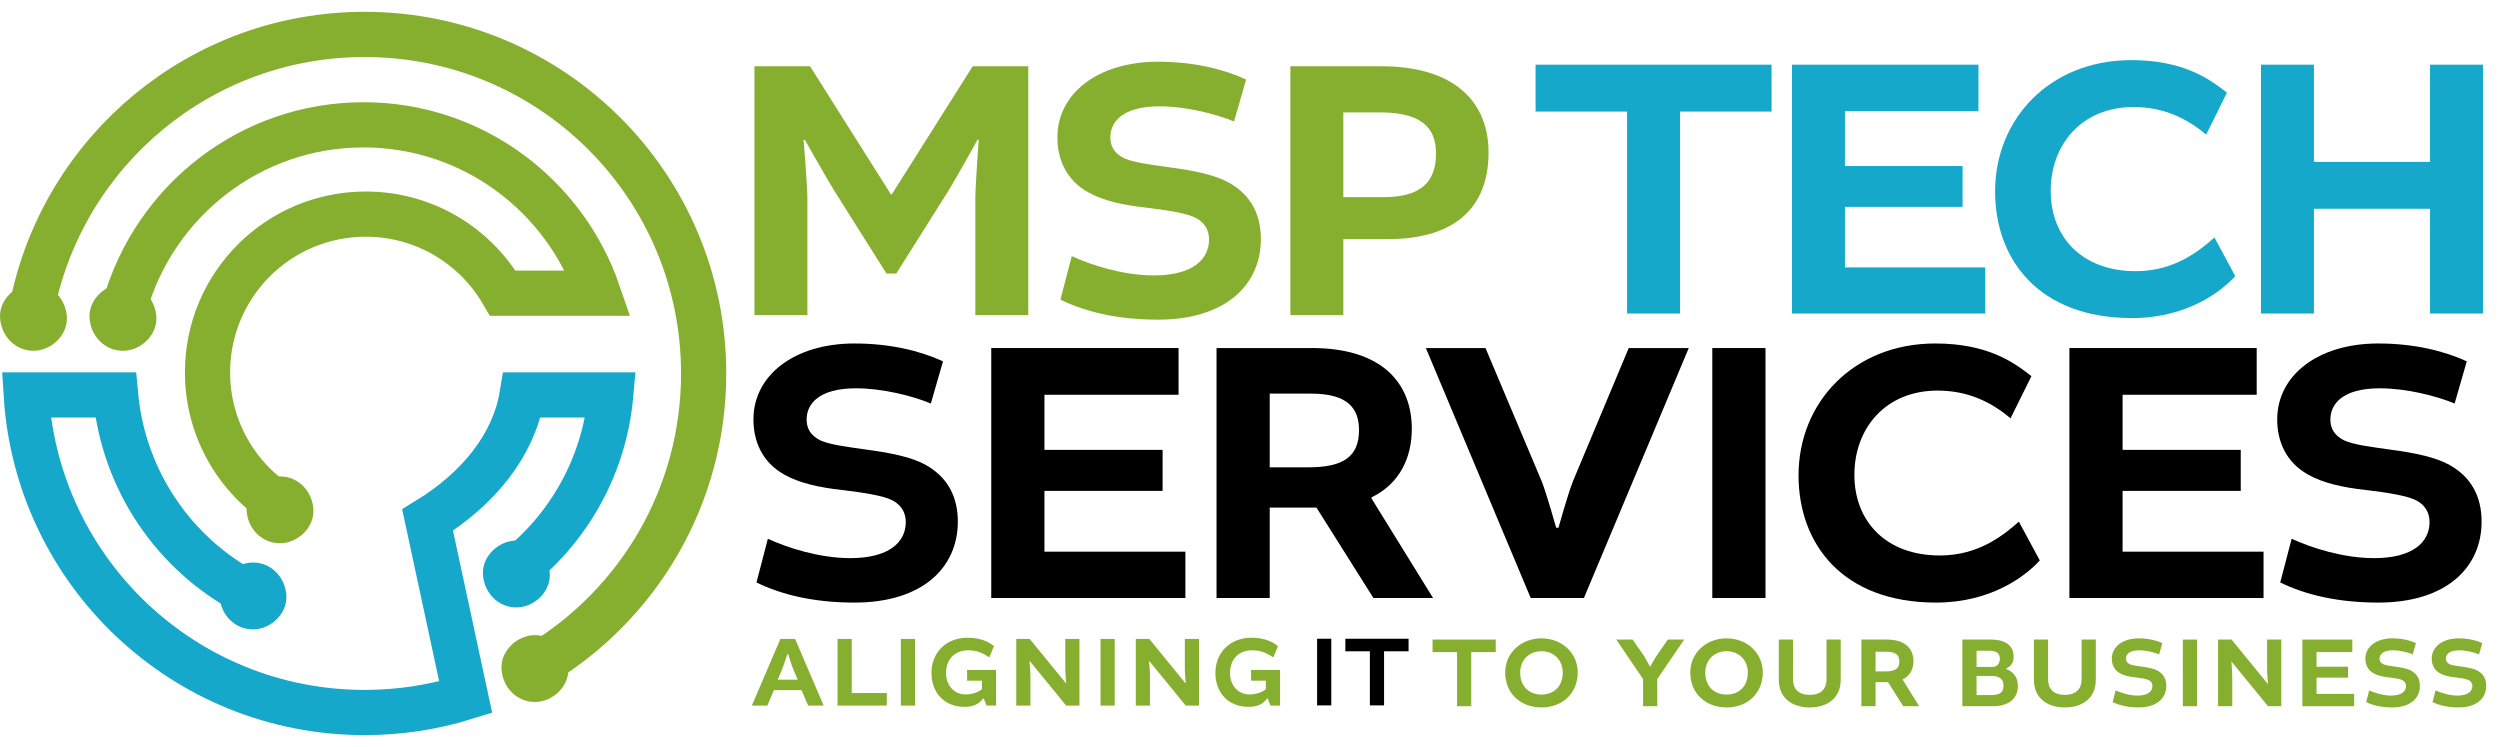
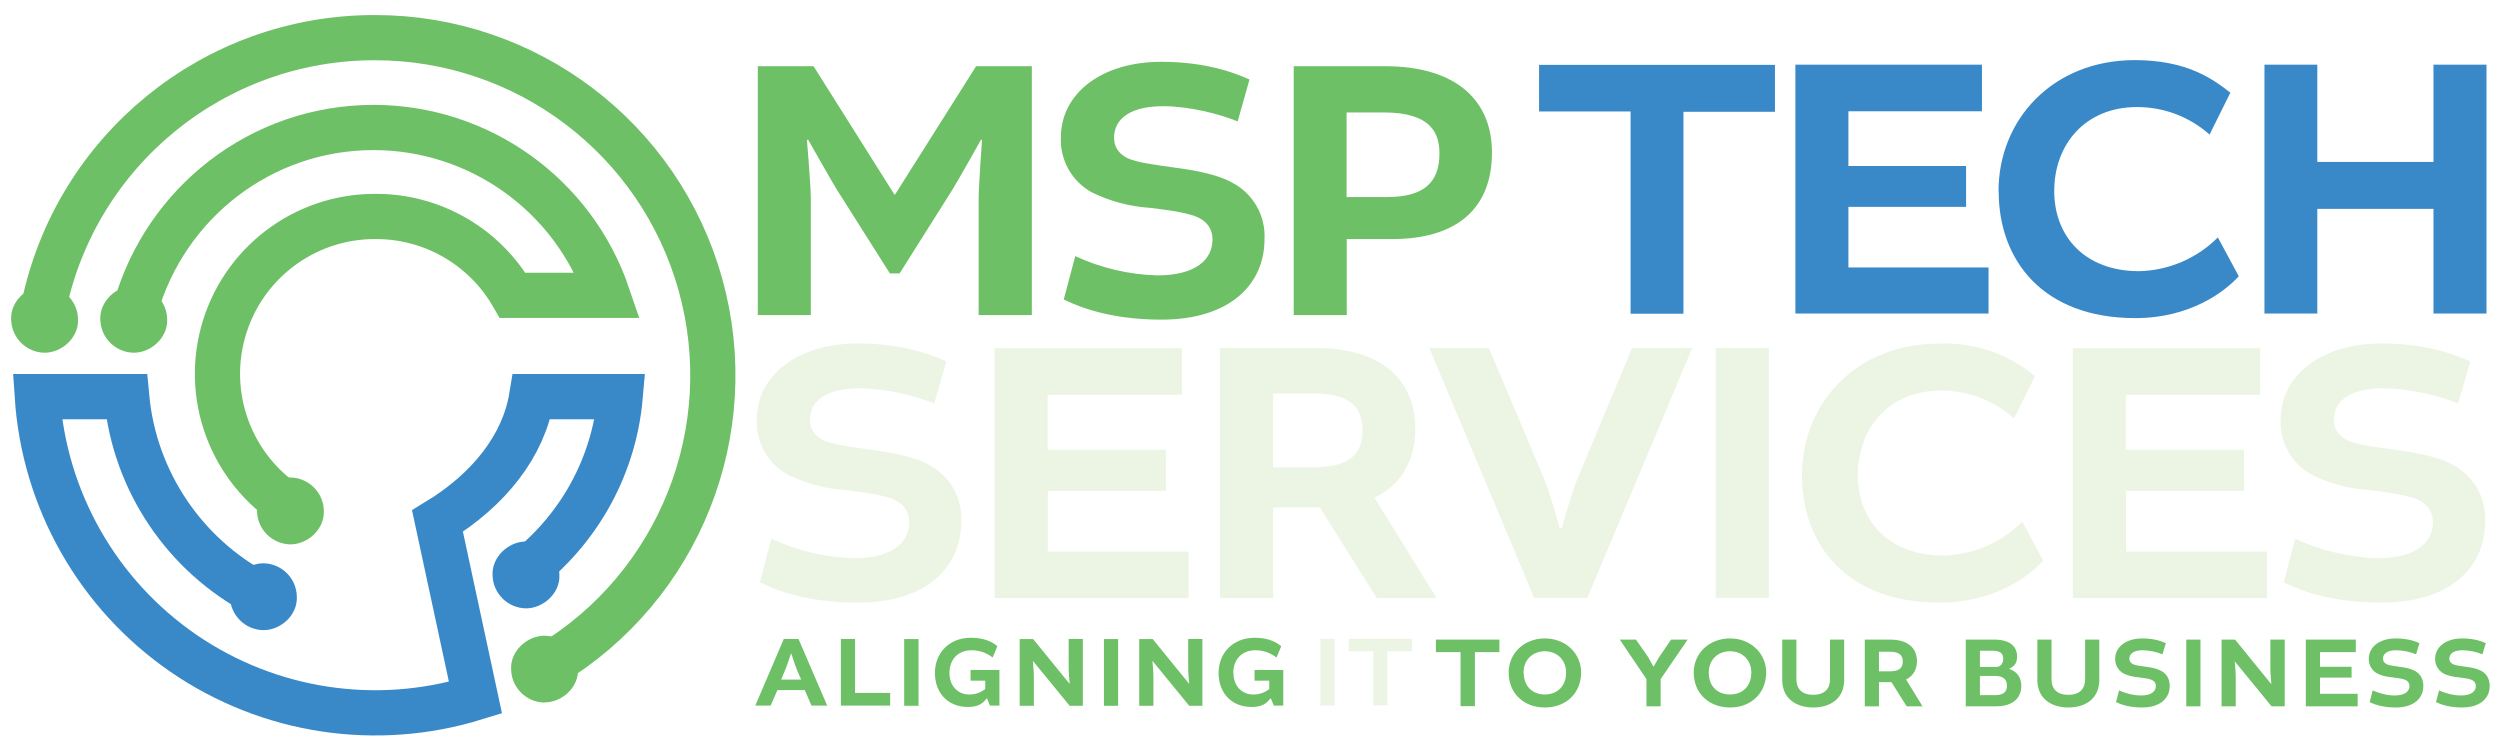
- <svg xmlns="http://www.w3.org/2000/svg" xmlns:xlink="http://www.w3.org/1999/xlink" version="1.1" x="0px" y="0px" viewBox="0 0 1480.648 442.379" style="enable-background:new 0 0 1480.648 442.379;" xml:space="preserve">
-   <style type="text/css">
- 	.st0{fill:#86AF2F;}
- 	.st1{fill:#15A8CA;}
- 	.st2{clip-path:url(#SVGID_2_);}
- 	.st3{clip-path:url(#SVGID_4_);fill:none;stroke:#15A8CA;stroke-width:26.774;stroke-miterlimit:10;}
- 	.st4{clip-path:url(#SVGID_4_);fill:#15A8CA;}
- 	.st5{clip-path:url(#SVGID_6_);fill:none;stroke:#86AF2F;stroke-width:26.774;stroke-miterlimit:10;}
- 	.st6{clip-path:url(#SVGID_6_);fill:#86AF2F;}
- 	.st7{clip-path:url(#SVGID_8_);fill:none;stroke:#86AF2F;stroke-width:26.774;stroke-miterlimit:10;}
- 	.st8{clip-path:url(#SVGID_8_);fill:#86AF2F;}
- </style>
+ <svg xmlns="http://www.w3.org/2000/svg" viewBox="0 0 1480.6 442.4">
+   <style>.st2{fill:#6dc065}.st3{fill:#ecf5e4}.st4{fill:#3989c9}.st6{fill:none;stroke:#6dc065;stroke-width:26.774;stroke-miterlimit:10}</style>
  <g id="Bottom_Row">
+     <path class="st2" d="M865 386.2h-14.6v-7.4H888v7.4h-14.5v32H865v-32zM936.4 398.3c0 11.9-8.6 20.7-21.5 20.7-12.3 0-21.4-8.2-21.4-20.7 0-11.5 9.2-20.2 21.4-20.2s21.5 8.7 21.5 20.2zm-34 0c0 8.4 5.4 13 12.5 13s12.6-4.6 12.6-13c0-7.5-5.4-12.6-12.6-12.6-7.1 0-12.6 5-12.6 12.6zM983.5 418.3h-8.4v-16.1l-15.8-23.4h9.6L976 389l3.2 5.7h.2l3.3-5.7 7-10.2h9.8l-16 23.4v16zM1046 398.3c0 11.9-8.6 20.7-21.4 20.7-12.3 0-21.5-8.2-21.5-20.7 0-11.5 9.2-20.2 21.5-20.2 12.1 0 21.4 8.7 21.4 20.2zm-34 0c0 8.4 5.4 13 12.6 13 7.1 0 12.6-4.6 12.6-13 0-7.5-5.4-12.6-12.6-12.6-7.2 0-12.6 5-12.6 12.6zM1092.2 378.8v23.8c0 11.2-8.3 16.4-18.3 16.4-10.1 0-18.4-5.2-18.4-16.4v-23.8h8.4v23.5c0 5.7 3.3 9.2 10 9.2 6.6 0 9.9-3.5 9.9-9.2v-23.5h8.4zM1104.4 378.8h15c11 0 15.9 5.4 15.9 12.8 0 4.4-1.9 8.6-6.4 10.8v.1l9.7 15.8h-9.4l-9-14.3h-7.4v14.3h-8.4v-39.5zm14.5 18.8c5.6 0 8-1.7 8-5.9 0-3.3-1.7-5.7-7.5-5.7h-6.6v11.6h6zM1190.1 396.2c4.4 1.5 7 5 7 10.1 0 6.7-4.6 12-14.9 12h-18v-39.5h16.8c10 0 13.6 4.5 13.6 10.1 0 2.6-.7 5.3-4.5 7.1v.2zm-7.7-1.2c2.2 0 4-2 4-4.8 0-3.1-1.6-4.8-6.5-4.8h-7.3v9.6h9.8zm-9.8 5.3v11.4h8.7c5 0 7.3-1.7 7.3-5.6 0-3.5-1.9-5.8-7.1-5.8h-8.9zM1243.3 378.8v23.8c0 11.2-8.3 16.4-18.3 16.4-10.1 0-18.4-5.2-18.4-16.4v-23.8h8.4v23.5c0 5.7 3.2 9.2 10 9.2 6.6 0 9.9-3.5 9.9-9.2v-23.5h8.4zM1253.2 415.8l1.8-6.9c3.1 1.4 8.2 3 13 3 6.2 0 8.8-2.5 8.8-5.6 0-1.5-.7-2.7-2.1-3.5-1.4-.7-4.3-1.2-7.8-1.6-3.9-.4-7-1.1-9.3-2.4a9.5 9.5 0 0 1-4.9-8.7c0-7 6.5-12 16-12 5.6 0 10.3 1.1 14 2.8l-2 6.6a33.8 33.8 0 0 0-11.8-2.4c-5.9 0-7.8 2.6-7.8 5 0 1.2.5 2.4 2.2 3.3 1.6.7 4.2 1 7.6 1.5 3.6.4 7 1.2 9 2.4 3.5 1.9 5.1 5 5.1 9 0 7.1-5.5 12.7-16.3 12.7-6.3 0-11.5-1.2-15.5-3.2zM1303.2 378.8v39.5h-8.4v-39.5h8.4zM1344.7 378.8h8.4v39.5h-7.8l-21.6-26.4h-.2s.6 6 .6 9v17.4h-8.4v-39.5h8L1345 405h.2s-.6-6.2-.6-8.4v-18zM1374 401.3v9.6h22.3v7.4h-30.7v-39.5h29.6v7.4H1374v8.7h18.7v6.4H1374zM1403.4 415.8l1.8-6.9c3.1 1.4 8.2 3 13 3 6.1 0 8.8-2.5 8.8-5.6 0-1.5-.7-2.7-2.1-3.5-1.4-.7-4.3-1.2-7.8-1.6-4-.4-7-1.1-9.3-2.4a9.5 9.5 0 0 1-4.9-8.7c0-7 6.4-12 16-12 5.6 0 10.3 1.1 14 2.8l-2 6.6a33.8 33.8 0 0 0-11.8-2.4c-6 0-7.8 2.6-7.8 5 0 1.2.5 2.4 2.2 3.3 1.6.7 4.2 1 7.5 1.5 3.7.4 7 1.2 9.2 2.4 3.4 1.9 5 5 5 9 0 7.1-5.5 12.7-16.3 12.7-6.3 0-11.5-1.2-15.5-3.2zM1442.7 415.8l1.8-6.9c3.1 1.4 8.2 3 13 3 6.1 0 8.8-2.5 8.8-5.6 0-1.5-.7-2.7-2.1-3.5-1.4-.7-4.3-1.2-7.8-1.6-4-.4-7-1.1-9.3-2.4a9.5 9.5 0 0 1-4.9-8.7c0-7 6.4-12 16-12 5.6 0 10.3 1.1 14 2.8l-2 6.6a33.8 33.8 0 0 0-11.8-2.4c-6 0-7.8 2.6-7.8 5 0 1.2.5 2.4 2.2 3.3 1.6.7 4.2 1 7.5 1.5 3.7.4 7 1.2 9.2 2.4 3.4 1.9 5 5 5 9 0 7.1-5.5 12.7-16.3 12.7-6.3 0-11.5-1.2-15.5-3.2z" />
    <g>
-       <path class="st0" d="M862.961,386.227h-14.52v-7.439h37.438v7.439h-14.52v32.039h-8.399V386.227z" />
-       <path class="st0" d="M934.419,398.287c0,11.88-8.64,20.699-21.479,20.699c-12.299,0-21.479-8.22-21.479-20.699    c0-11.459,9.24-20.219,21.479-20.219C925.12,378.068,934.419,386.828,934.419,398.287z M900.341,398.347    c0,8.34,5.46,13.02,12.6,13.02s12.6-4.68,12.6-13.02c0-7.56-5.4-12.66-12.6-12.66    C905.801,385.687,900.341,390.788,900.341,398.347z" />
-       <path class="st0" d="M981.519,418.266h-8.399v-16.079l-15.839-23.399h9.659l7.08,10.2c0.54,0.899,3.18,5.76,3.18,5.76h0.18    c0,0,2.76-4.86,3.36-5.76l7.02-10.2h9.72l-15.96,23.399V418.266z" />
-       <path class="st0" d="M1044.038,398.287c0,11.88-8.64,20.699-21.479,20.699c-12.299,0-21.479-8.22-21.479-20.699    c0-11.459,9.24-20.219,21.479-20.219C1034.738,378.068,1044.038,386.828,1044.038,398.287z M1009.959,398.347    c0,8.34,5.46,13.02,12.599,13.02c7.14,0,12.6-4.68,12.6-13.02c0-7.56-5.399-12.66-12.6-12.66    C1015.419,385.687,1009.959,390.788,1009.959,398.347z" />
-       <path class="st0" d="M1090.177,378.788v23.819c0,11.159-8.279,16.379-18.299,16.379c-10.08,0-18.359-5.22-18.359-16.379v-23.819    h8.399v23.52c0,5.699,3.24,9.239,9.96,9.239c6.6,0,9.899-3.54,9.899-9.239v-23.52H1090.177z" />
-       <path class="st0" d="M1102.419,378.788h15.059c10.92,0,15.779,5.399,15.779,12.779c0,4.44-1.859,8.64-6.359,10.8v0.18l9.72,15.72    h-9.42l-8.999-14.279h-7.38v14.279h-8.399V378.788z M1116.878,397.626c5.64,0,8.04-1.739,8.04-5.879c0-3.36-1.681-5.76-7.56-5.76    h-6.54v11.639H1116.878z" />
-       <path class="st0" d="M1188.096,396.187c4.439,1.56,7.02,5.04,7.02,10.14c0,6.72-4.619,11.939-14.879,11.939h-17.999v-39.479    h16.799c9.899,0,13.56,4.5,13.56,10.14c0,2.58-0.66,5.28-4.5,7.08V396.187z M1180.357,394.987c2.22,0,4.079-1.979,4.079-4.8    c0-3.119-1.68-4.8-6.539-4.8h-7.26v9.6H1180.357z M1170.637,400.327v11.34h8.64c5.1,0,7.319-1.62,7.319-5.52    c0-3.54-1.859-5.82-7.14-5.82H1170.637z" />
-       <path class="st0" d="M1241.256,378.788v23.819c0,11.159-8.279,16.379-18.299,16.379c-10.08,0-18.359-5.22-18.359-16.379v-23.819    h8.399v23.52c0,5.699,3.24,9.239,9.96,9.239c6.6,0,9.899-3.54,9.899-9.239v-23.52H1241.256z" />
-       <path class="st0" d="M1251.217,415.806l1.8-6.899c3.12,1.439,8.16,3.06,13.02,3.06c6.12,0,8.76-2.52,8.76-5.699    c0-1.5-0.72-2.7-2.1-3.42c-1.381-0.721-4.32-1.2-7.8-1.62c-3.9-0.42-6.96-1.141-9.3-2.46c-3.54-1.98-4.86-5.34-4.86-8.7    c0-6.959,6.42-11.999,15.96-11.999c5.58,0,10.319,1.14,13.979,2.819l-1.92,6.66c-2.88-1.2-7.62-2.399-11.819-2.399    c-5.94,0-7.8,2.52-7.8,4.919c0,1.261,0.479,2.46,2.159,3.3c1.62,0.721,4.2,1.021,7.561,1.5c3.659,0.48,7.02,1.2,9.119,2.4    c3.42,1.92,5.04,4.979,5.04,8.939c0,7.2-5.52,12.779-16.319,12.779C1260.396,418.986,1255.236,417.787,1251.217,415.806z" />
-       <path class="st0" d="M1301.196,378.788v39.479h-8.399v-39.479H1301.196z" />
-       <path class="st0" d="M1342.714,378.788h8.4v39.479h-7.86l-21.599-26.399h-0.12c0,0,0.54,6.061,0.54,9.061v17.339h-8.399v-39.479    h7.979l21.479,26.279h0.12c0,0-0.54-6.12-0.54-8.399V378.788z" />
-       <path class="st0" d="M1371.995,401.347v9.6h22.259v7.319h-30.658v-39.479h29.578v7.38h-21.179v8.699h18.659v6.48H1371.995z" />
-       <path class="st0" d="M1401.395,415.806l1.8-6.899c3.12,1.439,8.16,3.06,13.02,3.06c6.12,0,8.76-2.52,8.76-5.699    c0-1.5-0.72-2.7-2.1-3.42c-1.38-0.721-4.32-1.2-7.8-1.62c-3.9-0.42-6.96-1.141-9.3-2.46c-3.54-1.98-4.86-5.34-4.86-8.7    c0-6.959,6.42-11.999,15.96-11.999c5.579,0,10.319,1.14,13.979,2.819l-1.92,6.66c-2.88-1.2-7.62-2.399-11.819-2.399    c-5.94,0-7.8,2.52-7.8,4.919c0,1.261,0.479,2.46,2.159,3.3c1.62,0.721,4.2,1.021,7.561,1.5c3.659,0.48,7.02,1.2,9.119,2.4    c3.42,1.92,5.04,4.979,5.04,8.939c0,7.2-5.52,12.779-16.319,12.779C1410.575,418.986,1405.415,417.787,1401.395,415.806z" />
-       <path class="st0" d="M1440.695,415.806l1.8-6.899c3.12,1.439,8.16,3.06,13.02,3.06c6.12,0,8.76-2.52,8.76-5.699    c0-1.5-0.72-2.7-2.1-3.42c-1.381-0.721-4.32-1.2-7.8-1.62c-3.9-0.42-6.96-1.141-9.3-2.46c-3.54-1.98-4.86-5.34-4.86-8.7    c0-6.959,6.42-11.999,15.96-11.999c5.58,0,10.319,1.14,13.979,2.819l-1.92,6.66c-2.88-1.2-7.62-2.399-11.819-2.399    c-5.94,0-7.8,2.52-7.8,4.919c0,1.261,0.479,2.46,2.159,3.3c1.62,0.721,4.2,1.021,7.561,1.5c3.659,0.48,7.02,1.2,9.119,2.4    c3.42,1.92,5.04,4.979,5.04,8.939c0,7.2-5.52,12.779-16.319,12.779C1449.875,418.986,1444.715,417.787,1440.695,415.806z" />
+       <path class="st3" d="M790.5 378.3v39.5H782v-39.5h8.4zM813.3 385.7h-14.5v-7.4h37.4v7.4h-14.5v32h-8.4v-32z" />
    </g>
    <g>
-       <path d="M788.462,378.297v39.479h-8.4v-39.479H788.462z" />
-       <path d="M811.322,385.737h-14.52v-7.439h37.438v7.439h-14.52v32.039h-8.399V385.737z" />
-     </g>
-     <g>
-       <path class="st0" d="M470.905,378.42l16.919,39.479h-9.18l-3.959-9.18h-16.319l-3.9,9.18h-9.18l16.919-39.479H470.905z     M460.585,402.54h11.879l-2.46-5.7c-1.08-2.459-3.3-9.6-3.3-9.6h-0.3c0,0-2.34,7.08-3.36,9.6L460.585,402.54z" />
-       <path class="st0" d="M504.445,378.42v32.039h20.759v7.439h-29.159V378.42H504.445z" />
-       <path class="st0" d="M541.945,378.42v39.479h-8.4V378.42H541.945z" />
-       <path class="st0" d="M560.304,398.58c0,7.979,5.4,12.72,11.52,12.72c4.56,0,8.34-1.8,9.72-3.18v-4.98h-8.76v-6.359h17.159v21.119    h-5.64l-1.68-4.2h-0.36c-2.76,3.78-6.36,4.92-11.04,4.92c-12.359,0-19.559-8.76-19.559-20.039c0-11.999,8.52-20.879,21.359-20.879    c8.16,0,12.9,2.7,15.66,4.979l-2.76,6.72c-3.36-2.399-7.2-4.26-12.42-4.26C565.044,385.14,560.304,390.9,560.304,398.58z" />
-       <path class="st0" d="M630.923,378.42h8.399v39.479h-7.859l-21.6-26.399h-0.12c0,0,0.54,6.061,0.54,9.061v17.339h-8.4V378.42h7.979    l21.479,26.279h0.12c0,0-0.54-6.12-0.54-8.399V378.42z" />
-       <path class="st0" d="M660.204,378.42v39.479h-8.4V378.42H660.204z" />
-       <path class="st0" d="M701.722,378.42h8.399v39.479h-7.86L680.663,391.5h-0.12c0,0,0.54,6.061,0.54,9.061v17.339h-8.4V378.42h7.98    l21.479,26.279h0.12c0,0-0.54-6.12-0.54-8.399V378.42z" />
-       <path class="st0" d="M728.483,398.58c0,7.979,5.4,12.72,11.52,12.72c4.56,0,8.339-1.8,9.72-3.18v-4.98h-8.76v-6.359h17.159v21.119    h-5.64l-1.68-4.2h-0.36c-2.76,3.78-6.36,4.92-11.04,4.92c-12.359,0-19.559-8.76-19.559-20.039c0-11.999,8.52-20.879,21.359-20.879    c8.16,0,12.899,2.7,15.66,4.979l-2.76,6.72c-3.359-2.399-7.199-4.26-12.419-4.26C733.223,385.14,728.483,390.9,728.483,398.58z" />
+       <path class="st2" d="M472.9 378.4l17 39.5h-9.3l-4-9.2h-16.2l-4 9.2h-9.1l16.9-39.5h8.7zm-10.3 24.1h11.9l-2.5-5.7c-1-2.4-3.3-9.6-3.3-9.6h-.3s-2.3 7.1-3.4 9.6l-2.4 5.7zM506.4 378.4v32h20.8v7.5H498v-39.5h8.4zM544 378.4V418h-8.5v-39.5h8.4zM562.3 398.6c0 8 5.4 12.7 11.5 12.7a15 15 0 0 0 9.7-3.2v-5h-8.7v-6.3h17.1v21.1h-5.6l-1.7-4.2h-.3c-2.8 3.8-6.4 5-11 5-12.4 0-19.6-8.8-19.6-20.1 0-12 8.5-20.9 21.3-20.9 8.2 0 13 2.7 15.7 5l-2.8 6.7a20.5 20.5 0 0 0-12.4-4.3c-8.5 0-13.2 5.8-13.2 13.5zM633 378.4h8.3V418h-7.8l-21.6-26.4h-.2s.6 6 .6 9V418h-8.4v-39.5h8l21.4 26.3h.2s-.6-6.1-.6-8.4v-17.9zM662.2 378.4V418h-8.4v-39.5h8.4zM703.7 378.4h8.4V418h-7.8l-21.6-26.4h-.2s.6 6 .6 9V418h-8.4v-39.5h8l21.4 26.3h.2s-.6-6.1-.6-8.4v-17.9zM730.5 398.6c0 8 5.4 12.7 11.5 12.7a15 15 0 0 0 9.7-3.2v-5H743v-6.3H760v21.1h-5.6l-1.7-4.2h-.4c-2.7 3.8-6.3 5-11 5-12.4 0-19.6-8.8-19.6-20.1 0-12 8.6-20.9 21.4-20.9 8.2 0 12.9 2.7 15.7 5l-2.8 6.7a20.5 20.5 0 0 0-12.4-4.3c-8.5 0-13.2 5.8-13.2 13.5z" />
    </g>
  </g>
  <g id="Middle_Row">
-     <g>
-       <path d="M448.03,344.958l6.75-25.875c11.7,5.399,30.601,11.475,48.826,11.475c22.951,0,32.851-9.45,32.851-21.375    c0-5.625-2.7-10.126-7.875-12.825c-5.175-2.7-16.2-4.501-29.251-6.075c-14.625-1.575-26.101-4.275-34.876-9.226    c-13.275-7.425-18.226-20.025-18.226-32.626c0-26.101,24.076-45.001,59.852-45.001c20.925,0,38.701,4.275,52.426,10.575    l-7.2,24.976c-10.8-4.5-28.576-9-44.326-9c-22.275,0-29.25,9.45-29.25,18.45c0,4.725,1.8,9.225,8.1,12.375    c6.075,2.701,15.75,3.826,28.351,5.625c13.726,1.801,26.326,4.5,34.201,9.001c12.825,7.2,18.9,18.676,18.9,33.525    c0,27.001-20.701,47.927-61.202,47.927C482.457,356.884,463.106,352.384,448.03,344.958z" />
-       <path d="M618.581,290.732v36.001h83.477v27.451H587.08V206.13h110.928v27.676h-79.427v32.625h69.977v24.301H618.581z" />
-       <path d="M720.504,206.13h56.477c40.951,0,59.177,20.25,59.177,47.926c0,16.65-6.975,32.401-23.851,40.501v0.676l36.451,58.951    h-35.326l-33.751-53.552h-27.676v53.552h-31.501V206.13z M774.731,276.782c21.15,0,30.151-6.524,30.151-22.05    c0-12.601-6.3-21.601-28.351-21.601h-24.526v43.651H774.731z" />
-       <path d="M844.48,206.13h35.326l33.301,78.977c2.925,7.426,8.55,27.451,8.55,27.451h1.35c0,0,5.625-20.025,8.55-27.451    l33.076-78.977h35.551l-62.102,148.054h-31.501L844.48,206.13z" />
-       <path d="M1045.629,206.13v148.054h-31.501V206.13H1045.629z" />
-       <path d="M1065.2,281.507c0-42.977,32.401-78.077,81.003-78.077c30.825,0,46.351,11.025,56.926,19.351l-12.375,24.976    c-11.925-10.125-25.876-16.426-43.201-16.426c-30.826,0-49.276,22.276-49.276,49.951c0,27.227,18.45,47.702,50.627,47.702    c22.5,0,37.126-11.476,46.801-20.026l12.375,22.951c-8.1,9-28.575,24.976-61.427,24.976    C1091.076,356.884,1065.2,322.008,1065.2,281.507z" />
-       <path d="M1257.124,290.732v36.001h83.478v27.451h-114.979V206.13h110.928v27.676h-79.427v32.625h69.977v24.301H1257.124z" />
-       <path d="M1350.497,344.958l6.75-25.875c11.7,5.399,30.601,11.475,48.826,11.475c22.95,0,32.851-9.45,32.851-21.375    c0-5.625-2.7-10.126-7.875-12.825c-5.175-2.7-16.2-4.501-29.251-6.075c-14.625-1.575-26.101-4.275-34.876-9.226    c-13.275-7.425-18.226-20.025-18.226-32.626c0-26.101,24.076-45.001,59.852-45.001c20.926,0,38.701,4.275,52.427,10.575    l-7.2,24.976c-10.8-4.5-28.575-9-44.326-9c-22.275,0-29.251,9.45-29.251,18.45c0,4.725,1.801,9.225,8.101,12.375    c6.075,2.701,15.75,3.826,28.351,5.625c13.726,1.801,26.326,4.5,34.201,9.001c12.825,7.2,18.9,18.676,18.9,33.525    c0,27.001-20.7,47.927-61.202,47.927C1384.923,356.884,1365.572,352.384,1350.497,344.958z" />
-     </g>
+     <path class="st3" d="M450 345l6.8-26a124.8 124.8 0 0 0 48.8 11.6c23 0 32.9-9.5 32.9-21.4 0-5.6-2.7-10.1-8-12.8-5-2.7-16.1-4.5-29.2-6.1a91.1 91.1 0 0 1-34.8-9.2 35.6 35.6 0 0 1-18.3-32.7c0-26 24.1-45 59.9-45 21 0 38.7 4.3 52.4 10.6l-7.2 25c-10.8-4.5-28.6-9-44.3-9-22.3 0-29.3 9.4-29.3 18.4 0 4.8 1.8 9.3 8.1 12.4 6.1 2.7 15.8 3.8 28.4 5.6 13.7 1.8 26.3 4.5 34.2 9a35.9 35.9 0 0 1 18.9 33.6c0 27-20.7 47.9-61.2 47.9-23.6 0-43-4.5-58-12zM620.6 290.7v36H704v27.5H589v-148h111v27.6h-79.5v32.6h70v24.3h-70zM722.5 206.1H779c41 0 59.2 20.3 59.2 48 0 16.6-7 32.4-23.9 40.5v.6l36.5 59h-35.4l-33.7-53.6H754v53.6h-31.5v-148zm54.2 70.7c21.2 0 30.2-6.5 30.2-22 0-12.7-6.3-21.7-28.4-21.7H754v43.7h22.7zM846.5 206.1h35.3l33.3 79c3 7.4 8.6 27.5 8.6 27.5h1.3s5.6-20 8.6-27.5l33-79h35.6l-62.1 148h-31.5l-62.1-148zM1047.6 206.1v148h-31.5v-148h31.5zM1067.2 281.5c0-43 32.4-78 81-78a83 83 0 0 1 57 19.3l-12.4 25a64.7 64.7 0 0 0-43.2-16.5c-30.9 0-49.3 22.3-49.3 50 0 27.2 18.4 47.7 50.6 47.7a68.4 68.4 0 0 0 46.8-20l12.4 23c-8.1 9-28.6 24.9-61.4 24.9-55.6 0-81.5-34.9-81.5-75.4zM1259.1 290.7v36h83.5v27.5h-115v-148h111v27.6H1259v32.6h70v24.3h-70zM1352.5 345l6.7-26a124.8 124.8 0 0 0 48.9 11.6c23 0 32.8-9.5 32.8-21.4 0-5.6-2.7-10.1-7.9-12.8-5.1-2.7-16.2-4.5-29.2-6.1a91.1 91.1 0 0 1-34.9-9.2 35.6 35.6 0 0 1-18.2-32.7c0-26 24-45 59.8-45 21 0 38.7 4.3 52.5 10.6l-7.2 25c-10.8-4.5-28.6-9-44.4-9-22.2 0-29.2 9.4-29.2 18.4 0 4.8 1.8 9.3 8.1 12.4 6 2.7 15.7 3.8 28.4 5.6 13.7 1.8 26.3 4.5 34.2 9a35.9 35.9 0 0 1 18.9 33.6c0 27-20.7 47.9-61.3 47.9-23.6 0-43-4.5-58-12z" />
  </g>
  <g id="Top_Row">
    <g id="TECH">
-       <path class="st1" d="M963.663,66.08h-54.208V38.303h139.775V66.08h-54.208v119.615h-31.36V66.08z" />
-       <path class="st1" d="M1092.687,122.527v35.84h83.104v27.328h-114.464V38.303h110.432v27.552h-79.071v32.48h69.663v24.191H1092.687    z" />
-       <path class="st1" d="M1181.614,113.343c0-42.784,32.256-77.728,80.64-77.728c30.688,0,46.144,10.976,56.672,19.264l-12.32,24.864    c-11.872-10.08-25.76-16.352-43.008-16.352c-30.688,0-49.056,22.176-49.056,49.728c0,27.104,18.368,47.488,50.4,47.488    c22.399,0,36.959-11.424,46.592-19.936l12.319,22.848c-8.063,8.96-28.447,24.864-61.151,24.864    C1207.374,188.383,1181.614,153.663,1181.614,113.343z" />
-       <path class="st1" d="M1370.443,38.303v57.568h68.768V38.303h31.359v147.392h-31.359v-62.048h-68.768v62.048h-31.36V38.303    H1370.443z" />
+       <path class="st4" d="M965.7 66h-54.2V38.4h139.7v27.8H997v119.6h-31.3V66zM1094.7 122.5v35.9h83v27.3h-114.4V38.3h110.5v27.6h-79.1v32.4h69.7v24.2h-69.7zM1183.6 113.3c0-42.7 32.3-77.7 80.7-77.7 30.6 0 46.1 11 56.6 19.3l-12.3 24.8a64.4 64.4 0 0 0-43-16.3c-30.7 0-49 22.2-49 49.7 0 27.1 18.3 47.5 50.3 47.5a68 68 0 0 0 46.6-20l12.4 23c-8.1 8.9-28.5 24.8-61.2 24.8-55.3 0-81-34.7-81-75zM1372.4 38.3v57.6h68.8V38.3h31.4v147.4h-31.4v-62h-68.8v62h-31.3V38.3h31.3z" />
    </g>
    <g id="MSP">
-       <path class="st0" d="M494.094,112.938c-3.808-6.048-17.472-30.24-17.472-30.24l-0.672,0.224c0,0,2.24,27.104,2.24,34.72v68.992    h-31.36V39.242h32.928l47.936,75.936h0.448l47.936-75.936h32.928v147.392h-31.36v-68.992c0-7.616,2.016-34.72,2.016-34.72    l-0.672-0.224c0,0-13.44,24.192-17.248,30.24l-30.912,49.056h-5.824L494.094,112.938z" />
-       <path class="st0" d="M628.044,177.45l6.72-25.76c11.648,5.376,30.464,11.424,48.608,11.424c22.848,0,32.704-9.408,32.704-21.28    c0-5.6-2.688-10.08-7.84-12.768s-16.128-4.48-29.12-6.048c-14.56-1.568-25.984-4.256-34.72-9.184    c-13.216-7.392-18.144-19.936-18.144-32.479c0-25.984,23.968-44.8,59.583-44.8c20.832,0,38.528,4.256,52.192,10.528l-7.168,24.864    c-10.752-4.48-28.448-8.96-44.128-8.96c-22.176,0-29.12,9.408-29.12,18.368c0,4.704,1.792,9.184,8.064,12.32    c6.048,2.688,15.68,3.808,28.224,5.6c13.664,1.792,26.208,4.479,34.048,8.96c12.768,7.168,18.816,18.592,18.816,33.375    c0,26.88-20.608,47.712-60.928,47.712C662.316,189.322,643.052,184.842,628.044,177.45z" />
-       <path class="st0" d="M817.994,39.242c43.904,0,63.616,21.504,63.616,51.072c0,32.704-20.16,51.295-59.359,51.295h-26.656v45.024    h-31.36V39.242H817.994z M819.562,116.746c21.952,0,30.912-8.96,30.912-25.76c0-11.648-4.48-24.416-32.928-24.416h-21.952v50.176    H819.562z" />
+       <path class="st2" d="M496 113c-3.7-6.1-17.4-30.3-17.4-30.3l-.7.2s2.3 27.1 2.3 34.7v69h-31.4V39.2h33l47.9 76h.4l48-76h33v147.4h-31.5v-69c0-7.6 2-34.7 2-34.7l-.6-.2s-13.5 24.2-17.3 30.2l-30.9 49H527l-31-49zM630 177.4l6.8-25.7a124.2 124.2 0 0 0 48.6 11.4c22.8 0 32.7-9.4 32.7-21.3 0-5.6-2.7-10-7.9-12.7s-16-4.5-29-6a90.8 90.8 0 0 1-34.8-9.3 35.4 35.4 0 0 1-18.1-32.4c0-26 24-44.8 59.5-44.8 20.9 0 38.6 4.2 52.2 10.5L733 71.9c-10.8-4.4-28.5-9-44.2-9-22.1 0-29 9.5-29 18.5 0 4.7 1.7 9.1 8 12.3 6 2.7 15.7 3.8 28.2 5.6 13.7 1.8 26.2 4.5 34 9a35.7 35.7 0 0 1 18.9 33.3c0 26.9-20.6 47.7-61 47.7-23.5 0-42.7-4.5-57.8-11.9zM820 39.2c43.9 0 63.6 21.5 63.6 51.1 0 32.7-20.2 51.3-59.3 51.3h-26.7v45h-31.4V39.2H820zm1.6 77.5c22 0 30.9-9 30.9-25.7 0-11.7-4.5-24.4-33-24.4h-22v50.1h24z" />
    </g>
-     <g>
-       <g>
-         <defs>
-           <rect id="SVGID_1_" x="0" y="7" width="430.134" height="428.379" />
-         </defs>
-         <clipPath id="SVGID_2_">
-           <use xlink:href="#SVGID_1_" style="overflow:visible;" />
-         </clipPath>
-         <g class="st2">
-           <defs>
-             <rect id="SVGID_3_" x="0" y="7" width="430.134" height="428.379" />
-           </defs>
-           <clipPath id="SVGID_4_">
-             <use xlink:href="#SVGID_3_" style="overflow:visible;" />
-           </clipPath>
-           <path class="st3" d="M299.615,341.741c34.502-24.335,58.119-63.214,62.105-107.834h-52.497      c-4.854,29.384-25.501,55.449-55.976,74.089c4.715,21.924,17.293,80.412,22.567,104.938      c-18.903,5.886-39.011,9.058-59.869,9.058c-106.718,0-193.857-83.032-200.407-188.085h52.909      c4.72,50.996,35.058,94.374,77.886,117.087" />
-           <path class="st4" d="M149.817,372.758c10.357,0,20.279-9.107,19.8-19.8c-0.481-10.727-8.7-19.8-19.8-19.8      c-10.357,0-20.279,9.107-19.8,19.8C130.497,363.686,138.716,372.758,149.817,372.758" />
-           <path class="st4" d="M305.817,359.758c10.356,0,20.278-9.107,19.8-19.8c-0.481-10.727-8.7-19.8-19.8-19.8      c-10.357,0-20.279,9.107-19.8,19.8C286.498,350.686,294.716,359.758,305.817,359.758" />
-         </g>
-         <g class="st2">
-           <defs>
-             <rect id="SVGID_5_" x="0" y="7" width="430.134" height="428.379" />
-           </defs>
-           <clipPath id="SVGID_6_">
-             <use xlink:href="#SVGID_5_" style="overflow:visible;" />
-           </clipPath>
-           <path class="st5" d="M169.76,301.711c-28.02-16.19-46.854-46.47-46.854-81.191c0-51.795,41.913-93.708,93.708-93.708      c34.72,0,65,18.833,81.186,46.854h56.538c-19.859-58.069-74.571-99.732-139.042-99.732c-67.131,0-123.68,45.172-141.319,106.998      " />
-           <path class="st6" d="M72.817,207.758c10.357,0,20.279-9.107,19.8-19.8c-0.481-10.728-8.7-19.8-19.8-19.8      c-10.357,0-20.279,9.107-19.8,19.8C53.497,198.686,61.716,207.758,72.817,207.758" />
-           <path class="st6" d="M165.817,321.758c10.357,0,20.279-9.107,19.8-19.8c-0.481-10.727-8.7-19.8-19.8-19.8      c-10.357,0-20.279,9.107-19.8,19.8C146.497,312.686,154.716,321.758,165.817,321.758" />
-         </g>
-         <g class="st2">
-           <defs>
-             <rect id="SVGID_7_" x="0" y="7" width="430.134" height="428.379" />
-           </defs>
-           <clipPath id="SVGID_8_">
-             <use xlink:href="#SVGID_7_" style="overflow:visible;" />
-           </clipPath>
-           <path class="st7" d="M19.17,180.932C37.787,89.268,118.744,20.387,215.945,20.387c110.99,0,200.803,89.812,200.803,200.802      c0,73.011-38.864,136.857-97.053,172.003" />
-           <path class="st8" d="M19.817,207.758c10.357,0,20.279-9.107,19.8-19.8c-0.481-10.728-8.7-19.8-19.8-19.8      c-10.357,0-20.279,9.107-19.8,19.8C0.497,198.686,8.717,207.758,19.817,207.758" />
-           <path class="st8" d="M316.817,415.758c10.356,0,20.278-9.107,19.8-19.8c-0.481-10.727-8.7-19.8-19.8-19.8      c-10.357,0-20.279,9.107-19.8,19.8C297.498,406.686,305.716,415.758,316.817,415.758" />
-         </g>
-       </g>
+   </g>
+   <g id="Icon">
+     <g id="Icon_Group">
+       <path d="M305.4 342.3c34.4-24.3 58-63 61.9-107.4h-52.4c-4.8 29.2-25.4 55.2-55.8 73.7l22.5 104.6A200.6 200.6 0 0 1 22.1 234.9H75c4.7 50.7 35 94 77.6 116.6" fill="none" stroke="#3989c9" stroke-width="26.8" stroke-miterlimit="10" />
+       <path class="st4" d="M156 373.2c10.4 0 20.3-9 19.8-19.8a20.1 20.1 0 0 0-19.8-19.8c-10.3 0-20.3 9.1-19.8 19.8a20.1 20.1 0 0 0 19.8 19.8zM311.5 360.3c10.4 0 20.3-9.1 19.8-19.8a20.1 20.1 0 0 0-19.8-19.8c-10.3 0-20.2 9-19.8 19.8a20.1 20.1 0 0 0 19.8 19.8z" />
+       <path class="st6" d="M175.9 302.4a93.2 93.2 0 0 1 46.7-174.2 93.3 93.3 0 0 1 81 46.7h56.3a146.6 146.6 0 0 0-138.6-99.4c-67 0-123.3 45-140.9 106.6" />
+       <path class="st2" d="M79.2 208.9c10.4 0 20.3-9.1 19.8-19.8a20.1 20.1 0 0 0-19.8-19.8c-10.3 0-20.2 9.1-19.8 19.8a20.1 20.1 0 0 0 19.8 19.8zM172 322.4c10.3 0 20.2-9 19.8-19.8a20.1 20.1 0 0 0-19.8-19.8c-10.4 0-20.3 9.1-19.8 19.8a20.1 20.1 0 0 0 19.8 19.8z" />
+       <path class="st6" d="M25.8 182A200 200 0 0 1 221.9 22.3a200 200 0 0 1 103.5 371.3" />
+       <path class="st2" d="M26.4 208.9c10.4 0 20.3-9.1 19.8-19.8a20.1 20.1 0 0 0-19.8-19.8c-10.3 0-20.3 9.1-19.8 19.8a20.1 20.1 0 0 0 19.8 19.8zM322.5 416c10.4 0 20.3-9 19.8-19.7a20.1 20.1 0 0 0-19.8-19.8c-10.3 0-20.3 9-19.8 19.8a20.1 20.1 0 0 0 19.8 19.8z" />
    </g>
-     <g>
- 	</g>
-     <g>
- 	</g>
-     <g>
- 	</g>
-     <g>
- 	</g>
-     <g>
- 	</g>
-     <g>
- 	</g>
-     <g>
- 	</g>
-     <g>
- 	</g>
-     <g>
- 	</g>
-     <g>
- 	</g>
-     <g>
- 	</g>
-     <g>
- 	</g>
-     <g>
- 	</g>
-     <g>
- 	</g>
-     <g>
- 	</g>
  </g>
</svg>
